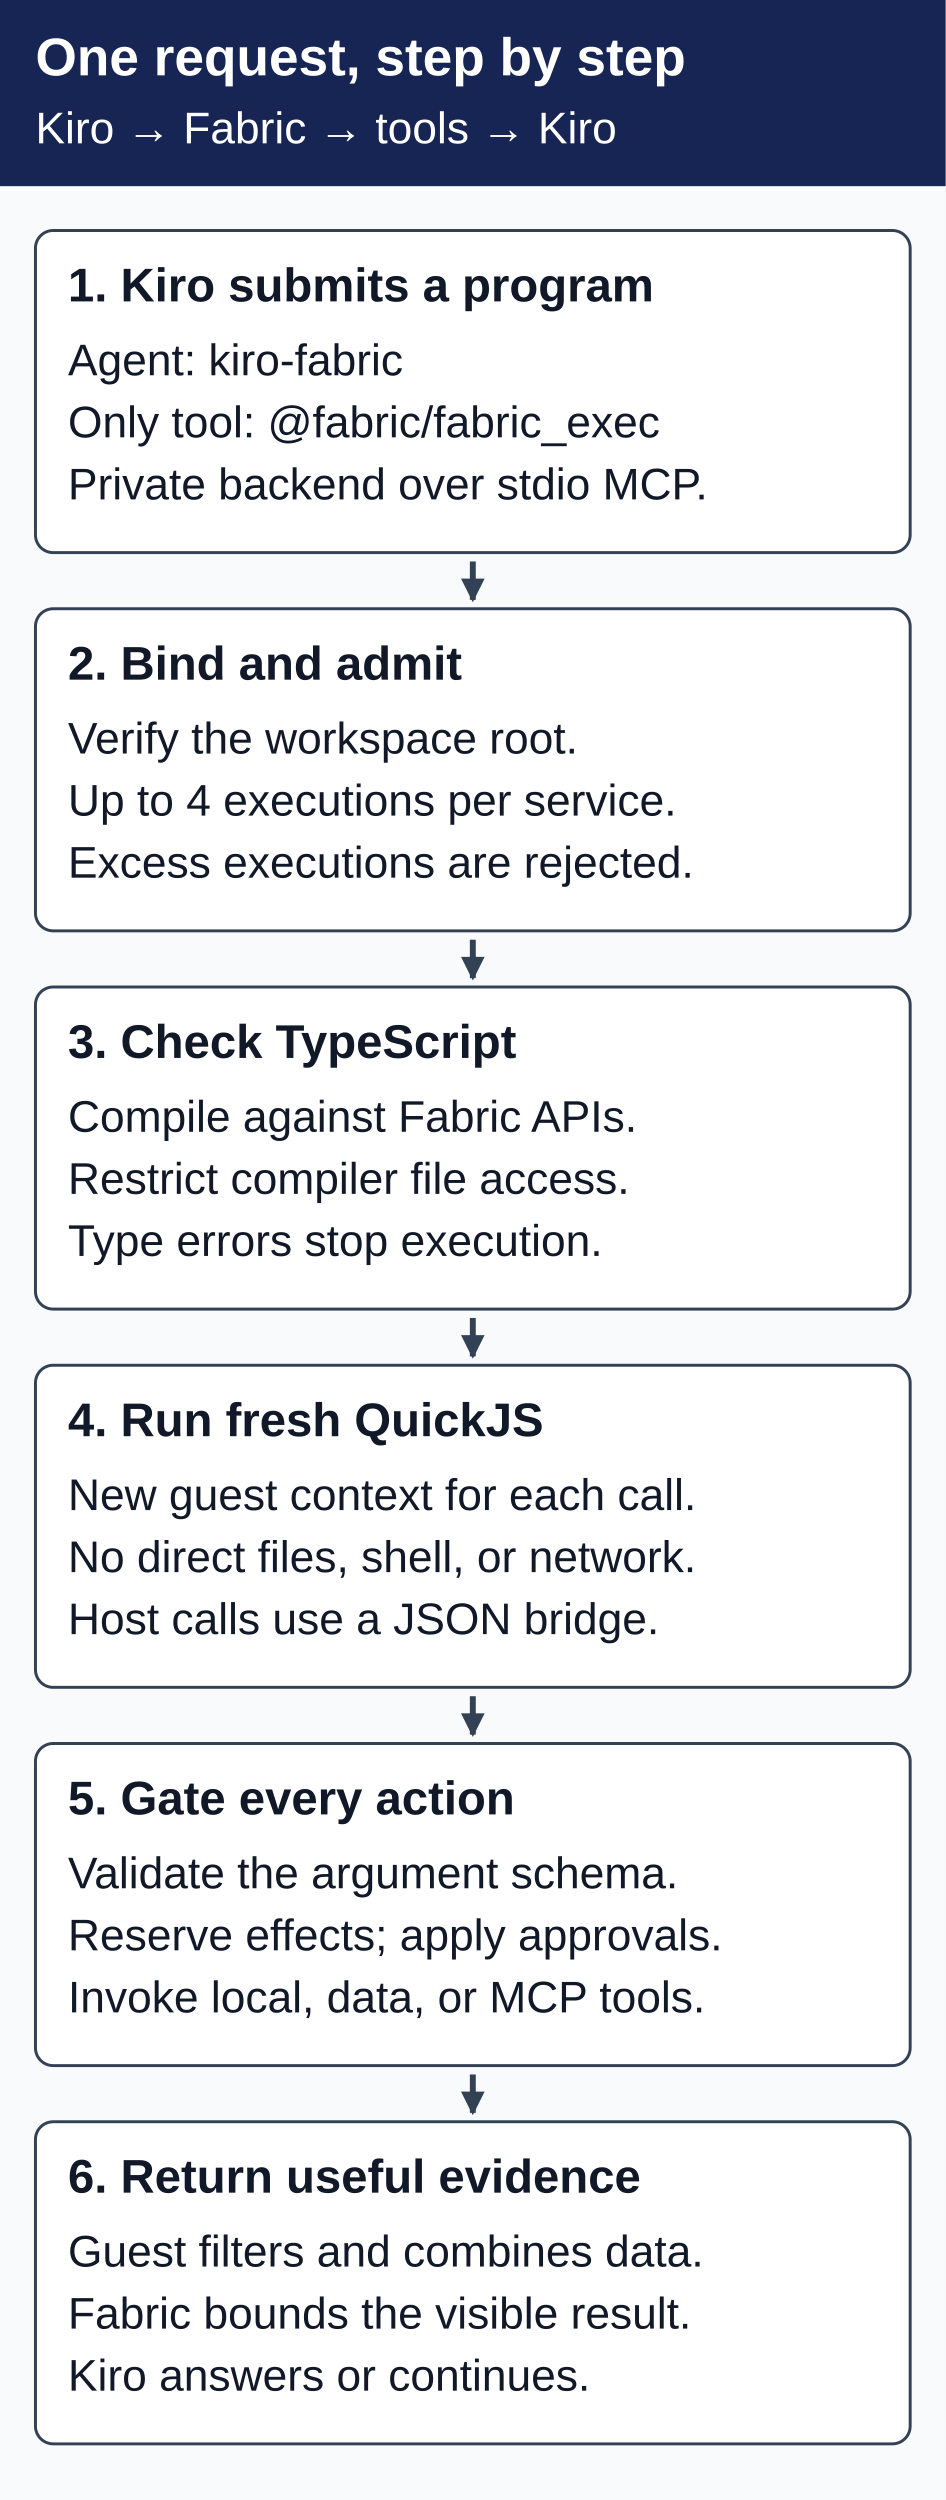
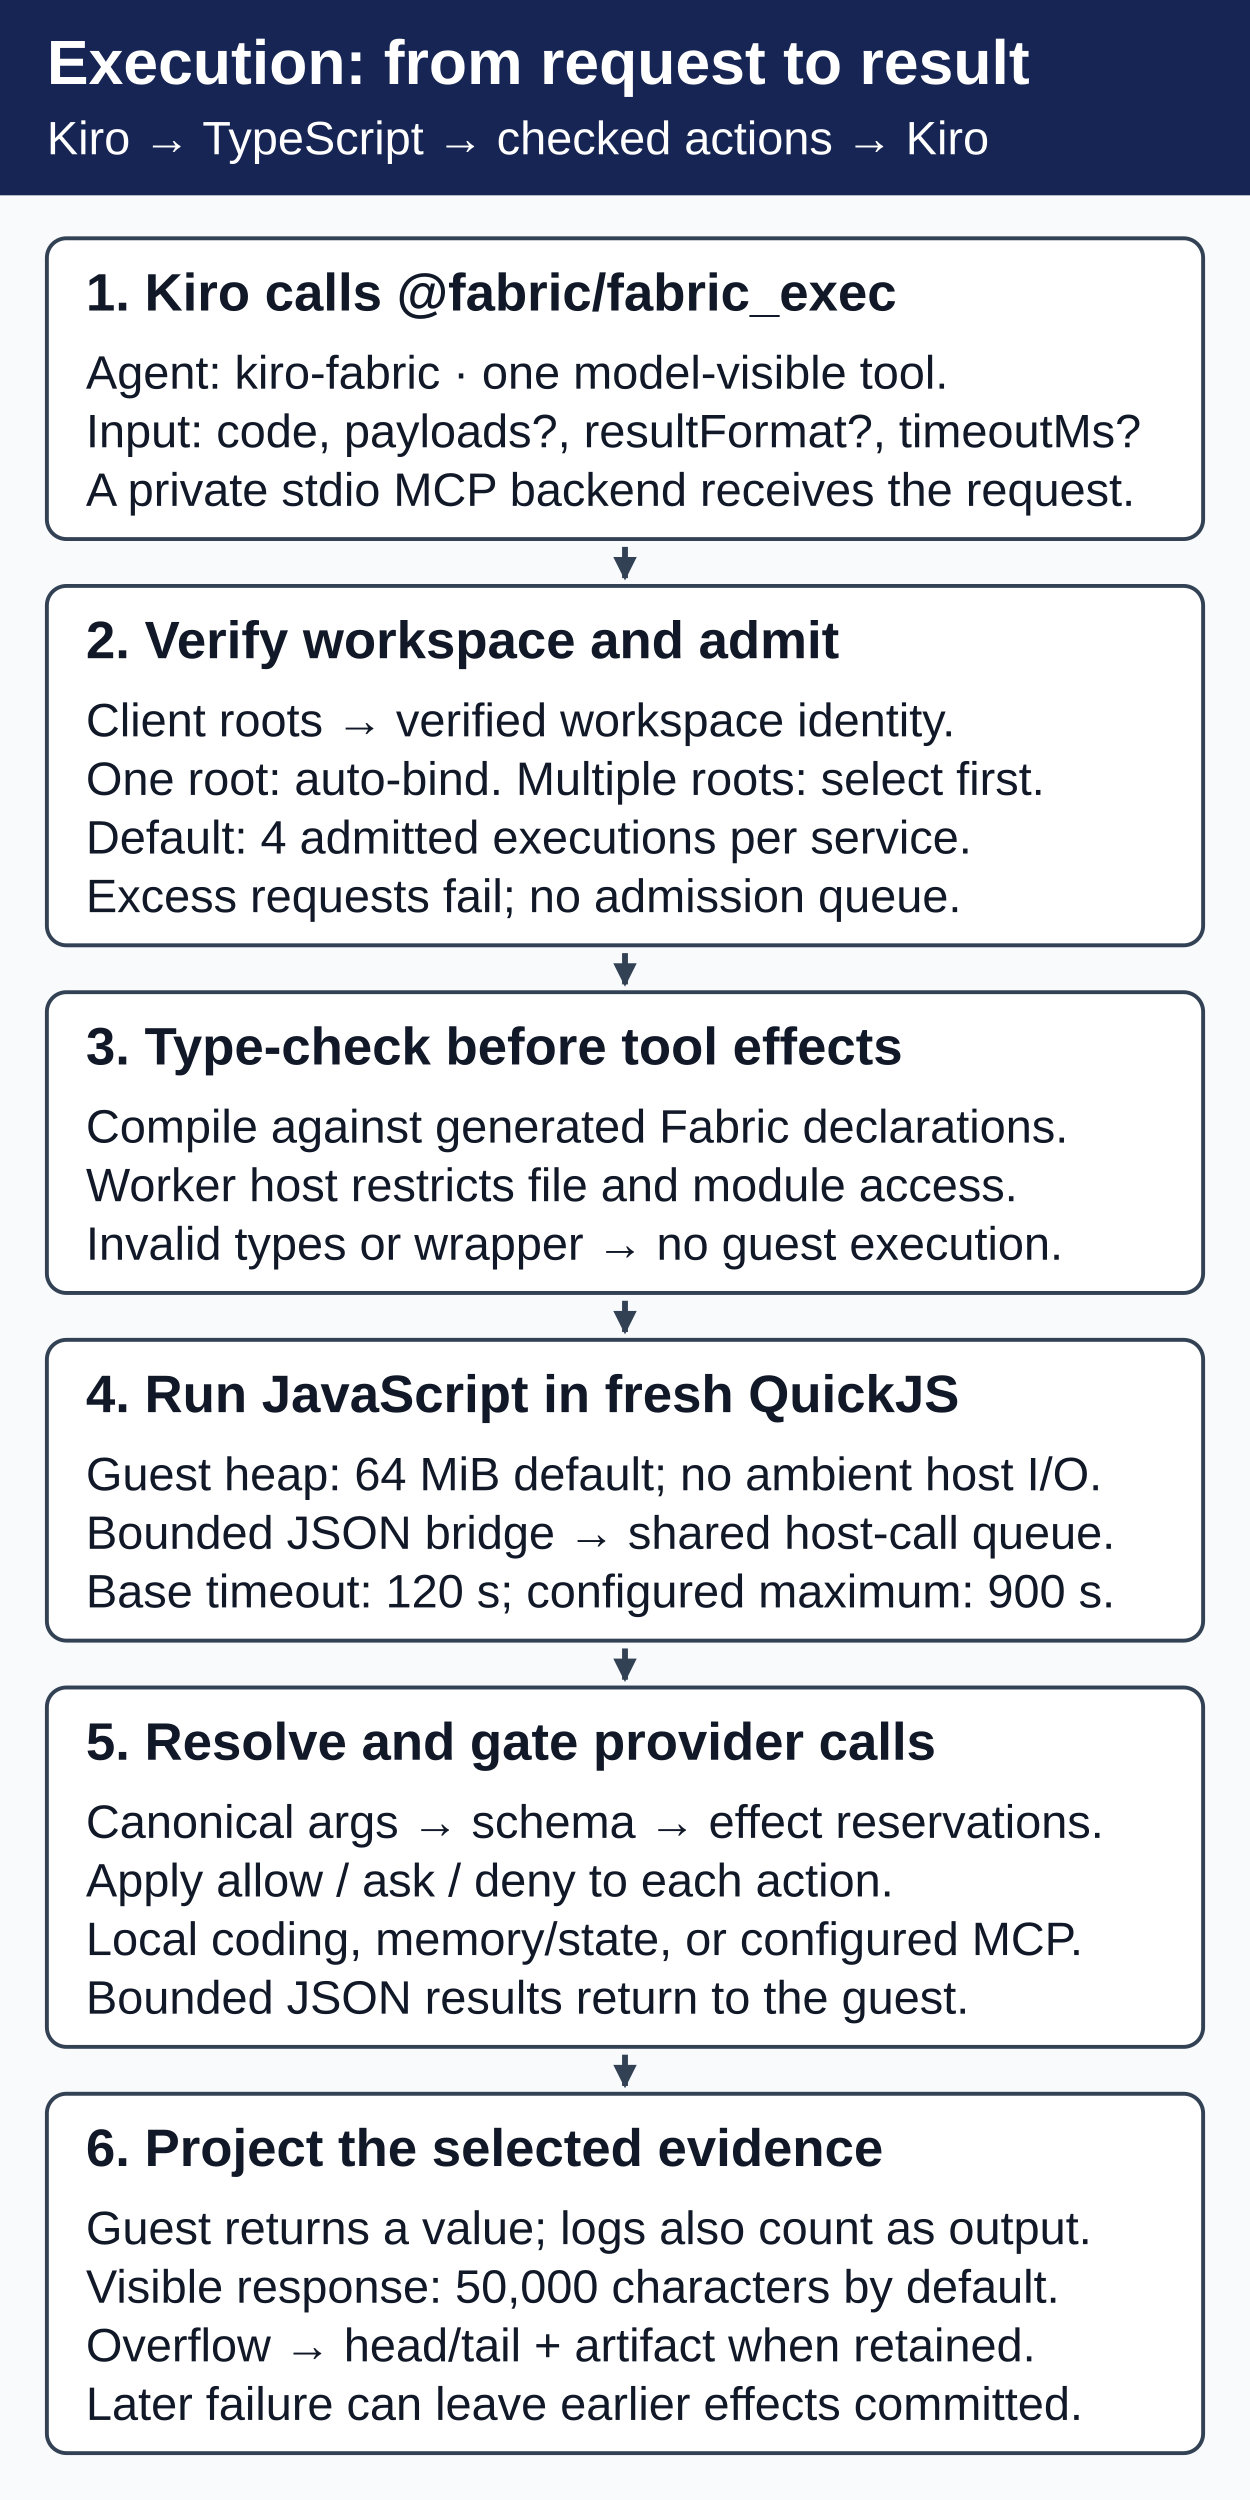
- <svg xmlns="http://www.w3.org/2000/svg" width="640" height="1692" viewBox="0 0 640 1692" role="img" aria-labelledby="title desc">
+ <svg xmlns="http://www.w3.org/2000/svg" width="640" height="1280" viewBox="0 0 640 1280" role="img" aria-labelledby="title desc">
  <defs>
    <marker id="arrow" viewBox="0 0 10 10" refX="9" refY="5" markerWidth="4" markerHeight="4" orient="auto">
      <path d="M0 0 10 5 0 10Z" fill="#334155" />
    </marker>
  </defs>
  <style>
text { font-family:Arial,Helvetica,sans-serif; fill:#111827; }
- .title { font-size:36px; font-weight:700; fill:#ffffff; }
- .subtitle { font-size:30px; fill:#ffffff; }
- .label { font-size:32px; font-weight:700; }
- .body { font-size:30px; }
- .arrow { stroke:#334155; stroke-width:4; fill:none; marker-end:url(#arrow); }
+ .title { font-size:32px; font-weight:700; fill:#ffffff; }
+ .subtitle { font-size:24px; fill:#ffffff; }
+ .label { font-size:27px; font-weight:700; }
+ .body { font-size:24px; }
+ .arrow { stroke:#334155; stroke-width:3; fill:none; marker-end:url(#arrow); }
+ .connector { stroke:#334155; stroke-width:3; fill:none; }
</style>
-   <rect width="640" height="1692" fill="#f8fafc" />
-   <rect width="640" height="126" fill="#172554" />
-   <text x="24" y="51" class="title">One request, step by step</text>
-   <text x="24" y="97" class="subtitle">Kiro → Fabric → tools → Kiro</text>
+   <rect width="640" height="1280" fill="#f8fafc" />
+   <rect width="640" height="100" fill="#172554" />
+   <text x="24" y="43" class="title">Execution: from request to result</text>
+   <text x="24" y="79" class="subtitle">Kiro → TypeScript → checked actions → Kiro</text>
  <g data-card="true">
-     <rect x="24" y="156" width="592" height="218" rx="12" fill="#ffffff" stroke="#334155" stroke-width="2" />
-     <text x="46" y="204" class="label">1. Kiro submits a program</text>
-     <text x="46" y="254" class="body">Agent: kiro-fabric</text>
-     <text x="46" y="296" class="body">Only tool: @fabric/fabric_exec</text>
-     <text x="46" y="338" class="body">Private backend over stdio MCP.</text>
+     <rect x="24" y="122" width="592" height="154" rx="10" fill="#ffffff" stroke="#334155" stroke-width="2" />
+     <text x="44" y="159" class="label">1. Kiro calls @fabric/fabric_exec</text>
+     <text x="44" y="199" class="body">Agent: kiro-fabric · one model-visible tool.</text>
+     <text x="44" y="229" class="body">Input: code, payloads?, resultFormat?, timeoutMs?</text>
+     <text x="44" y="259" class="body">A private stdio MCP backend receives the request.</text>
  </g>
-   <path d="M320 380 V406" class="arrow" />
+   <path d="M320 280 V296" class="arrow" />
  <g data-card="true">
-     <rect x="24" y="412" width="592" height="218" rx="12" fill="#ffffff" stroke="#334155" stroke-width="2" />
-     <text x="46" y="460" class="label">2. Bind and admit</text>
-     <text x="46" y="510" class="body">Verify the workspace root.</text>
-     <text x="46" y="552" class="body">Up to 4 executions per service.</text>
-     <text x="46" y="594" class="body">Excess executions are rejected.</text>
+     <rect x="24" y="300" width="592" height="184" rx="10" fill="#ffffff" stroke="#334155" stroke-width="2" />
+     <text x="44" y="337" class="label">2. Verify workspace and admit</text>
+     <text x="44" y="377" class="body">Client roots → verified workspace identity.</text>
+     <text x="44" y="407" class="body">One root: auto-bind. Multiple roots: select first.</text>
+     <text x="44" y="437" class="body">Default: 4 admitted executions per service.</text>
+     <text x="44" y="467" class="body">Excess requests fail; no admission queue.</text>
  </g>
-   <path d="M320 636 V662" class="arrow" />
+   <path d="M320 488 V504" class="arrow" />
  <g data-card="true">
-     <rect x="24" y="668" width="592" height="218" rx="12" fill="#ffffff" stroke="#334155" stroke-width="2" />
-     <text x="46" y="716" class="label">3. Check TypeScript</text>
-     <text x="46" y="766" class="body">Compile against Fabric APIs.</text>
-     <text x="46" y="808" class="body">Restrict compiler file access.</text>
-     <text x="46" y="850" class="body">Type errors stop execution.</text>
+     <rect x="24" y="508" width="592" height="154" rx="10" fill="#ffffff" stroke="#334155" stroke-width="2" />
+     <text x="44" y="545" class="label">3. Type-check before tool effects</text>
+     <text x="44" y="585" class="body">Compile against generated Fabric declarations.</text>
+     <text x="44" y="615" class="body">Worker host restricts file and module access.</text>
+     <text x="44" y="645" class="body">Invalid types or wrapper → no guest execution.</text>
  </g>
-   <path d="M320 892 V918" class="arrow" />
+   <path d="M320 666 V682" class="arrow" />
  <g data-card="true">
-     <rect x="24" y="924" width="592" height="218" rx="12" fill="#ffffff" stroke="#334155" stroke-width="2" />
-     <text x="46" y="972" class="label">4. Run fresh QuickJS</text>
-     <text x="46" y="1022" class="body">New guest context for each call.</text>
-     <text x="46" y="1064" class="body">No direct files, shell, or network.</text>
-     <text x="46" y="1106" class="body">Host calls use a JSON bridge.</text>
+     <rect x="24" y="686" width="592" height="154" rx="10" fill="#ffffff" stroke="#334155" stroke-width="2" />
+     <text x="44" y="723" class="label">4. Run JavaScript in fresh QuickJS</text>
+     <text x="44" y="763" class="body">Guest heap: 64 MiB default; no ambient host I/O.</text>
+     <text x="44" y="793" class="body">Bounded JSON bridge → shared host-call queue.</text>
+     <text x="44" y="823" class="body">Base timeout: 120 s; configured maximum: 900 s.</text>
  </g>
-   <path d="M320 1148 V1174" class="arrow" />
+   <path d="M320 844 V860" class="arrow" />
  <g data-card="true">
-     <rect x="24" y="1180" width="592" height="218" rx="12" fill="#ffffff" stroke="#334155" stroke-width="2" />
-     <text x="46" y="1228" class="label">5. Gate every action</text>
-     <text x="46" y="1278" class="body">Validate the argument schema.</text>
-     <text x="46" y="1320" class="body">Reserve effects; apply approvals.</text>
-     <text x="46" y="1362" class="body">Invoke local, data, or MCP tools.</text>
+     <rect x="24" y="864" width="592" height="184" rx="10" fill="#ffffff" stroke="#334155" stroke-width="2" />
+     <text x="44" y="901" class="label">5. Resolve and gate provider calls</text>
+     <text x="44" y="941" class="body">Canonical args → schema → effect reservations.</text>
+     <text x="44" y="971" class="body">Apply allow / ask / deny to each action.</text>
+     <text x="44" y="1001" class="body">Local coding, memory/state, or configured MCP.</text>
+     <text x="44" y="1031" class="body">Bounded JSON results return to the guest.</text>
  </g>
-   <path d="M320 1404 V1430" class="arrow" />
+   <path d="M320 1052 V1068" class="arrow" />
  <g data-card="true">
-     <rect x="24" y="1436" width="592" height="218" rx="12" fill="#ffffff" stroke="#334155" stroke-width="2" />
-     <text x="46" y="1484" class="label">6. Return useful evidence</text>
-     <text x="46" y="1534" class="body">Guest filters and combines data.</text>
-     <text x="46" y="1576" class="body">Fabric bounds the visible result.</text>
-     <text x="46" y="1618" class="body">Kiro answers or continues.</text>
+     <rect x="24" y="1072" width="592" height="184" rx="10" fill="#ffffff" stroke="#334155" stroke-width="2" />
+     <text x="44" y="1109" class="label">6. Project the selected evidence</text>
+     <text x="44" y="1149" class="body">Guest returns a value; logs also count as output.</text>
+     <text x="44" y="1179" class="body">Visible response: 50,000 characters by default.</text>
+     <text x="44" y="1209" class="body">Overflow → head/tail + artifact when retained.</text>
+     <text x="44" y="1239" class="body">Later failure can leave earlier effects committed.</text>
  </g>
</svg>
